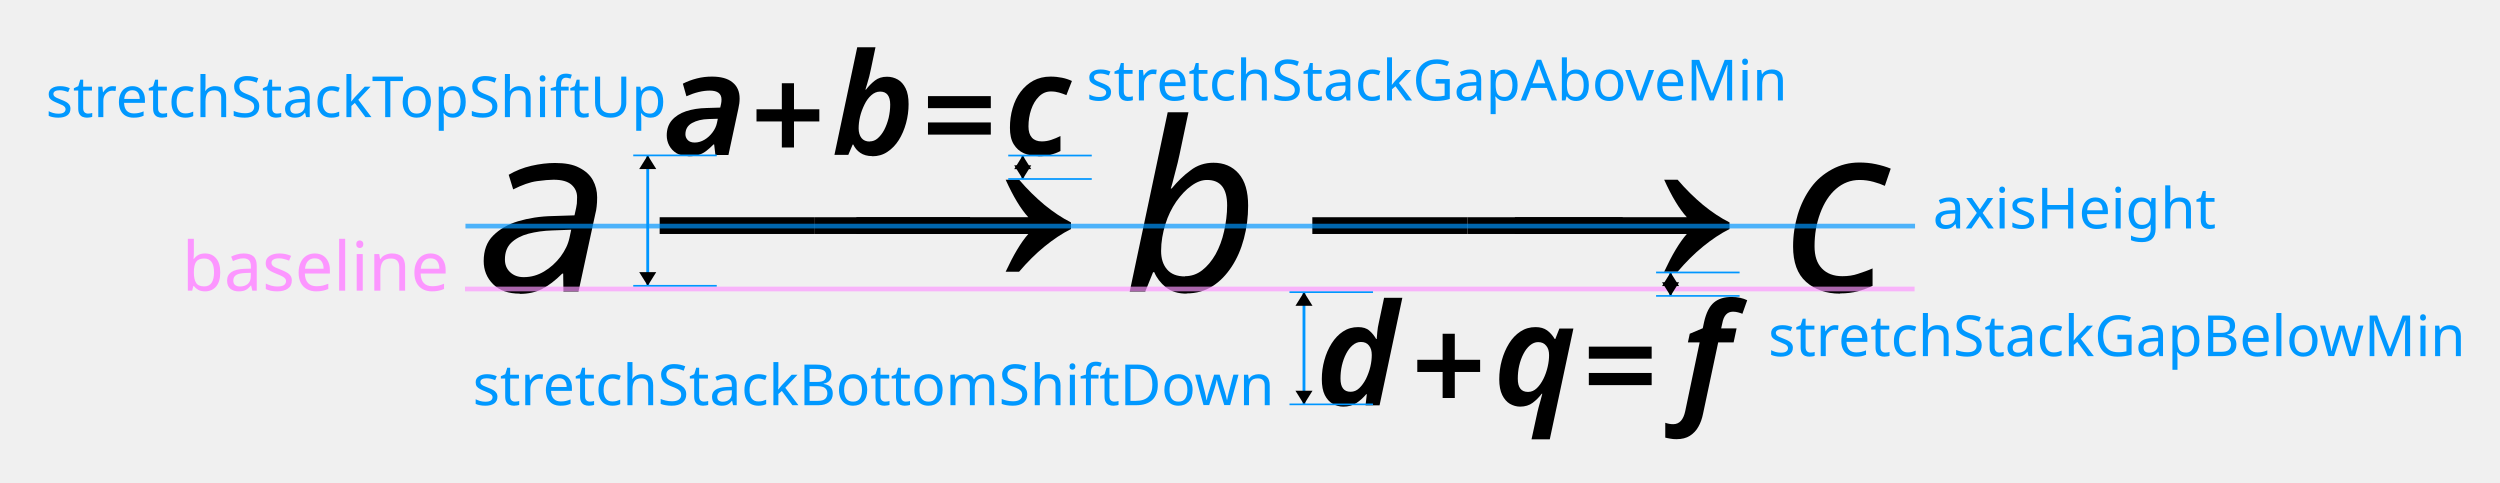
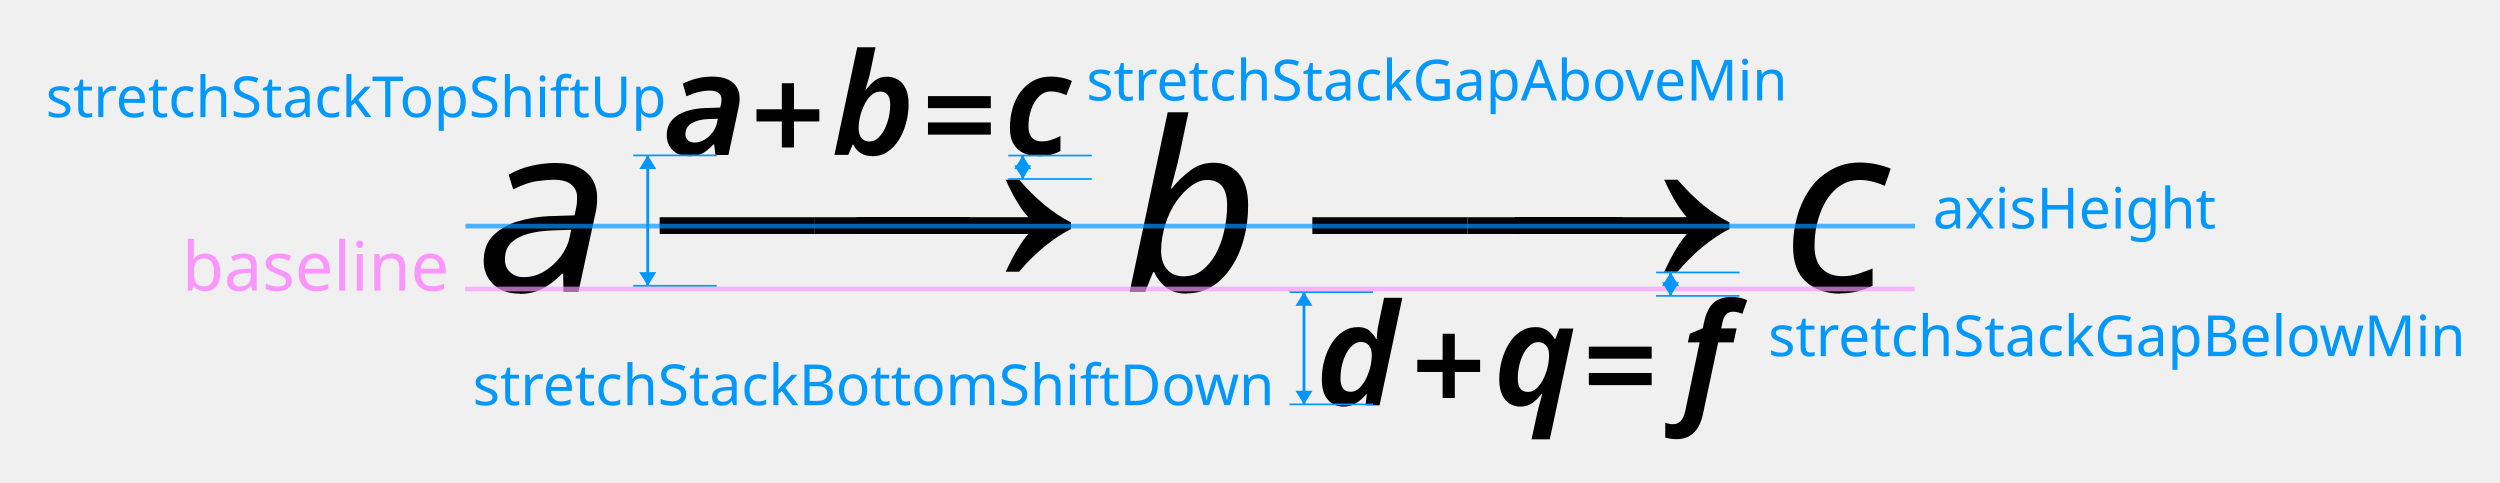
<svg xmlns="http://www.w3.org/2000/svg" xmlns:xlink="http://www.w3.org/1999/xlink" width="440pt" height="85pt" version="1.1" viewBox="0 0 440 85">
  <style>
-   path {
-    fill: black;
-   }
  @media (prefers-color-scheme: dark) {
-    path {
+    use:not([fill]) {
       fill: white;
   }
   path[stroke="#000"] {
    stroke: white;
   }
  }
 </style>
  <defs>
    <path id="q" d="m0.197-0.01c-0.048 0-0.086 0.013-0.113 0.04-0.027 0.027-0.04 0.06-0.04 0.098 0 0.045 0.013 0.081 0.04 0.108 0.027 0.027 0.062 0.048 0.106 0.061 0.044 0.013 0.093 0.021 0.147 0.022l0.092 0.003 0.007 0.032c0.001 0.005 0.002 0.011 0.003 0.018 6.7139e-4 0.007 0.001 0.016 0.001 0.027 0 0.021-0.008 0.039-0.024 0.053-0.016 0.014-0.041 0.021-0.076 0.021-0.017 0-0.04-0.002-0.07-0.006-0.03-0.004-0.063-0.016-0.101-0.035l-0.019 0.062c0.029 0.017 0.061 0.03 0.096 0.038 0.035 0.008 0.068 0.012 0.1 0.012 0.043 0 0.077-0.006 0.103-0.02 0.026-0.013 0.046-0.031 0.058-0.053 0.012-0.022 0.018-0.046 0.018-0.073 0-0.015-6.663e-4 -0.027-0.002-0.038-0.001-0.011-0.003-0.022-0.006-0.033l-0.071-0.328h-0.064l-0.001 0.076h-0.004c-0.029-0.029-0.058-0.051-0.085-0.065-0.027-0.014-0.059-0.021-0.095-0.021m0.017 0.071c0.031 0 0.059 0.008 0.086 0.024 0.027 0.016 0.05 0.037 0.07 0.063 0.019 0.026 0.032 0.052 0.038 0.081l0.007 0.033-0.08-0.003c-0.037-0.001-0.071-0.006-0.102-0.014-0.03-0.008-0.054-0.021-0.072-0.038-0.018-0.017-0.027-0.041-0.027-0.071 0-0.022 0.007-0.04 0.022-0.054 0.015-0.014 0.034-0.021 0.057-0.021z" />
    <path id="n" d="m0.204-0.01c-0.033 0-0.061 0.007-0.084 0.02-0.023 0.014-0.04 0.032-0.052 0.054-0.012 0.022-0.018 0.047-0.018 0.072 0 0.043 0.012 0.079 0.036 0.107 0.024 0.028 0.058 0.05 0.1 0.064 0.043 0.014 0.091 0.022 0.146 0.023l0.096 0.003 0.006 0.027c0.002 0.009 0.003 0.019 0.003 0.03 0 0.042-0.028 0.063-0.083 0.063-0.049 0-0.104-0.013-0.165-0.04l-0.025 0.089c0.031 0.016 0.064 0.028 0.099 0.037s0.07 0.013 0.106 0.013c0.063 0 0.112-0.013 0.145-0.04 0.034-0.027 0.051-0.065 0.051-0.115 0-0.023-0.003-0.047-0.009-0.072l-0.07-0.327h-0.092l-0.009 0.075h-0.004c-0.017-0.017-0.033-0.032-0.05-0.045-0.016-0.013-0.034-0.022-0.054-0.029-0.02-0.007-0.045-0.01-0.074-0.01m0.045 0.097c0.024 0 0.047 0.007 0.069 0.02 0.022 0.013 0.04 0.03 0.056 0.051 0.016 0.021 0.027 0.044 0.032 0.068l0.006 0.029-0.065-0.002c-0.047-0.001-0.086-0.011-0.117-0.028-0.031-0.017-0.047-0.044-0.047-0.08 0-0.015 0.005-0.028 0.016-0.04 0.011-0.012 0.028-0.018 0.049-0.018z" />
    <path id="g" d="m0.247 0.051v0.184h-0.179v0.086h0.179v0.184h0.086v-0.184h0.179v-0.086h-0.179v-0.184z" />
    <path id="m" d="m0.307-0.01c-0.035 0-0.063 0.008-0.085 0.023s-0.039 0.035-0.05 0.059h-0.004l-0.031-0.073h-0.098l0.161 0.76h0.129l-0.032-0.153c-0.003-0.016-0.007-0.034-0.012-0.053-0.005-0.019-0.01-0.037-0.015-0.053-0.005-0.017-0.009-0.03-0.012-0.04h0.004c0.019 0.025 0.04 0.046 0.063 0.064 0.023 0.018 0.051 0.027 0.086 0.027 0.028 0 0.053-0.007 0.076-0.02 0.023-0.013 0.041-0.034 0.055-0.062 0.014-0.028 0.021-0.065 0.021-0.112 0-0.045-0.006-0.09-0.018-0.134-0.012-0.044-0.029-0.084-0.051-0.119-0.022-0.035-0.049-0.063-0.081-0.084-0.031-0.021-0.067-0.031-0.106-0.031m-0.019 0.105c0.021 0 0.04 0.007 0.057 0.022 0.017 0.015 0.033 0.035 0.046 0.06 0.013 0.025 0.023 0.053 0.031 0.084 0.007 0.031 0.011 0.062 0.011 0.094 0 0.061-0.024 0.092-0.071 0.092-0.023 0-0.044-0.009-0.063-0.026-0.019-0.017-0.035-0.039-0.048-0.066-0.013-0.027-0.024-0.055-0.031-0.085-0.007-0.03-0.01-0.058-0.01-0.083 0-0.028 0.007-0.051 0.02-0.068 0.014-0.017 0.033-0.025 0.059-0.025z" />
    <path id="f" d="m0.068 0.329v0.085h0.444v-0.085h-0.444m0-0.187v0.086h0.444v-0.086z" />
    <path id="l" d="m0.269-0.01c-0.038 0-0.072 0.007-0.103 0.02-0.031 0.014-0.055 0.035-0.073 0.065-0.018 0.03-0.026 0.068-0.026 0.115 0 0.049 0.006 0.095 0.019 0.139 0.013 0.044 0.031 0.082 0.056 0.115 0.025 0.033 0.055 0.06 0.09 0.079 0.036 0.019 0.076 0.029 0.122 0.029 0.029 0 0.056-0.003 0.081-0.008s0.049-0.013 0.07-0.023l-0.039-0.1c-0.017 0.007-0.034 0.013-0.051 0.018-0.017 0.005-0.037 0.008-0.058 0.008-0.033 0-0.061-0.012-0.085-0.036-0.024-0.024-0.042-0.054-0.055-0.092-0.013-0.038-0.019-0.078-0.019-0.12 0-0.034 0.008-0.06 0.024-0.078 0.016-0.018 0.04-0.027 0.07-0.027 0.024 0 0.046 0.004 0.067 0.011 0.021 0.007 0.043 0.016 0.065 0.027v-0.106c-0.021-0.011-0.045-0.02-0.07-0.027-0.025-0.007-0.054-0.01-0.086-0.01z" />
    <path id="a" d="m0 0.243v0.071h0.658v-0.071z" />
    <path id="h" d="m0.69 0.083h-0.057c0.033 0.071 0.065 0.125 0.096 0.16h-0.729v0.071h0.729c-0.032 0.035-0.064 0.088-0.096 0.159h0.057c0.035-0.041 0.071-0.076 0.108-0.107 0.037-0.03 0.074-0.055 0.112-0.074v-0.028c-0.038-0.019-0.075-0.044-0.112-0.074-0.037-0.03-0.073-0.066-0.108-0.107z" />
    <path id="p" d="m0.269-0.01c-0.036 0-0.065 0.009-0.088 0.027-0.022 0.018-0.039 0.04-0.049 0.064h-0.005l-0.033-0.082h-0.066l0.161 0.76h0.088l-0.038-0.18c-0.005-0.023-0.01-0.045-0.016-0.066-0.006-0.022-0.01-0.04-0.014-0.054-0.004-0.014-0.006-0.022-0.007-0.023h0.004c0.024 0.029 0.05 0.055 0.079 0.076 0.028 0.022 0.061 0.033 0.098 0.033 0.044 0 0.08-0.015 0.107-0.046 0.027-0.031 0.04-0.076 0.04-0.136 0-0.049-0.006-0.095-0.018-0.14-0.012-0.045-0.029-0.084-0.052-0.119-0.023-0.035-0.05-0.063-0.082-0.083-0.032-0.02-0.068-0.03-0.109-0.03m-0.007 0.073c0.027 0 0.051 0.008 0.073 0.025 0.022 0.017 0.041 0.04 0.057 0.068 0.016 0.029 0.028 0.061 0.036 0.097 0.008 0.036 0.013 0.073 0.013 0.11 0 0.072-0.028 0.108-0.085 0.108-0.022 0-0.044-0.008-0.067-0.025-0.023-0.016-0.044-0.039-0.064-0.067-0.019-0.028-0.035-0.06-0.046-0.096s-0.018-0.074-0.018-0.113c0-0.032 0.008-0.058 0.025-0.078 0.017-0.02 0.042-0.03 0.077-0.03z" />
    <path id="k" d="m0.219-0.01c-0.027 0-0.052 0.007-0.075 0.02-0.023 0.013-0.042 0.034-0.056 0.062-0.014 0.028-0.021 0.066-0.021 0.112 0 0.046 0.006 0.091 0.018 0.134 0.012 0.044 0.029 0.083 0.051 0.118 0.022 0.035 0.049 0.064 0.081 0.085 0.032 0.021 0.067 0.031 0.107 0.031 0.033 0 0.06-0.008 0.079-0.025 0.019-0.016 0.035-0.036 0.048-0.059h0.004c6.6123e-4 0.009 0.002 0.026 0.004 0.049 0.002 0.023 0.006 0.046 0.011 0.067l0.037 0.175h0.129l-0.161-0.76h-0.099l0.009 0.079h-0.004c-0.021-0.025-0.044-0.046-0.07-0.063s-0.057-0.025-0.092-0.025m0.051 0.105c0.023 0 0.043 0.008 0.061 0.025 0.018 0.017 0.034 0.039 0.048 0.066 0.013 0.027 0.024 0.056 0.031 0.086 0.007 0.03 0.01 0.058 0.01 0.083 0 0.028-0.006 0.05-0.02 0.067-0.013 0.017-0.032 0.025-0.057 0.025-0.021 0-0.04-0.008-0.058-0.023-0.018-0.015-0.033-0.035-0.046-0.06-0.013-0.025-0.023-0.053-0.03-0.083-0.007-0.031-0.01-0.062-0.01-0.093 0-0.062 0.024-0.093 0.071-0.093z" />
    <path id="i" d="m0.335-0.056c0.003 0.011 0.006 0.024 0.01 0.041 0.004 0.016 0.009 0.033 0.014 0.05 0.005 0.017 0.009 0.033 0.012 0.046h-0.004c-0.019-0.025-0.04-0.046-0.064-0.064-0.024-0.018-0.054-0.027-0.089-0.027-0.025 0-0.049 0.007-0.072 0.02-0.022 0.013-0.04 0.034-0.054 0.062-0.014 0.029-0.021 0.066-0.021 0.111 0 0.046 0.006 0.091 0.018 0.134 0.012 0.044 0.029 0.083 0.051 0.119 0.022 0.036 0.049 0.064 0.081 0.085 0.032 0.021 0.067 0.031 0.107 0.031 0.033 0 0.06-0.008 0.081-0.023 0.021-0.015 0.039-0.036 0.054-0.061h0.004l0.029 0.074h0.099l-0.167-0.783h-0.129l0.04 0.184m-0.064 0.151c0.023 0 0.043 0.009 0.061 0.026 0.018 0.017 0.034 0.04 0.047 0.066s0.023 0.055 0.03 0.085c0.007 0.03 0.01 0.057 0.01 0.083 0 0.027-0.006 0.05-0.02 0.066-0.013 0.017-0.032 0.026-0.057 0.026-0.021 0-0.04-0.008-0.058-0.023-0.018-0.015-0.033-0.035-0.046-0.06-0.013-0.025-0.023-0.053-0.03-0.083-0.007-0.031-0.01-0.062-0.01-0.093 0-0.062 0.024-0.093 0.072-0.093z" />
    <path id="j" d="m0.106-0.24c-0.015 0-0.029 0.001-0.043 0.004-0.014 0.002-0.026 0.005-0.035 0.007v0.105c0.019-0.007 0.038-0.01 0.056-0.01 0.044 0 0.072 0.031 0.085 0.092l0.102 0.486h-0.083l0.013 0.061 0.092 0.039 0.009 0.043c0.015 0.067 0.039 0.113 0.07 0.139 0.031 0.026 0.073 0.039 0.125 0.039 0.021 0 0.041-0.002 0.06-0.006s0.035-0.01 0.05-0.017l-0.034-0.096c-0.009 0.004-0.019 0.007-0.03 0.01-0.011 0.003-0.023 0.005-0.036 0.005-0.041 0-0.066-0.027-0.076-0.082l-0.008-0.036h0.109l-0.021-0.099h-0.109l-0.107-0.504c-0.007-0.035-0.018-0.066-0.033-0.092-0.015-0.027-0.035-0.048-0.06-0.064-0.025-0.016-0.057-0.024-0.095-0.024z" />
    <path id="o" d="m0.247-0.01c-0.059 0-0.107 0.017-0.144 0.05-0.037 0.033-0.055 0.083-0.055 0.15 0 0.048 0.007 0.093 0.02 0.136 0.013 0.043 0.032 0.081 0.056 0.114 0.024 0.033 0.054 0.058 0.089 0.077 0.035 0.019 0.073 0.029 0.116 0.029 0.023 0 0.047-0.002 0.07-0.007 0.023-0.005 0.044-0.011 0.063-0.019l-0.025-0.073c-0.013 0.006-0.029 0.012-0.048 0.017-0.018 0.005-0.038 0.008-0.059 0.008-0.038 0-0.071-0.013-0.1-0.038s-0.051-0.06-0.067-0.103c-0.016-0.043-0.024-0.089-0.024-0.14 0-0.041 0.01-0.072 0.031-0.094 0.021-0.022 0.05-0.033 0.087-0.033 0.023 0 0.046 0.003 0.066 0.01 0.021 0.007 0.042 0.014 0.062 0.023v-0.074c-0.019-0.009-0.04-0.017-0.062-0.023-0.023-0.006-0.048-0.009-0.075-0.009z" />
    <marker id="e" overflow="visible" markerHeight="1" markerWidth="1" orient="auto" preserveAspectRatio="xMidYMid" viewBox="0 0 1 1">
      <g transform="scale(.6)">
        <path d="m0-40" />
        <path d="m0 0 8 5v-10z" fill="context-stroke" fill-rule="evenodd" />
        <path d="m0-8v48" fill="none" stroke="context-stroke" stroke-linecap="square" />
      </g>
    </marker>
    <marker id="c" overflow="visible" markerHeight="1" markerWidth="1" orient="auto" preserveAspectRatio="xMidYMid" viewBox="0 0 1 1">
      <g transform="scale(.6)">
        <path d="m0-40" />
        <path d="m0 0-8 5v-10z" fill="context-stroke" fill-rule="evenodd" />
        <path d="m0-8v48" fill="none" stroke="context-stroke" stroke-linecap="square" />
      </g>
    </marker>
    <marker id="d" overflow="visible" markerHeight="1" markerWidth="1" orient="auto" preserveAspectRatio="xMidYMid" viewBox="0 0 1 1">
      <g transform="scale(.6)">
        <path d="m0-40" />
        <path d="m0 0 8 5v-10z" fill="context-stroke" fill-rule="evenodd" />
        <path d="m0-8v48" fill="none" stroke="context-stroke" stroke-linecap="square" />
      </g>
    </marker>
    <marker id="b" overflow="visible" markerHeight="1" markerWidth="1" orient="auto" preserveAspectRatio="xMidYMid" viewBox="0 0 1 1">
      <g transform="scale(.6)">
        <path d="m0-40" />
        <path d="m0 0-8 5v-10z" fill="context-stroke" fill-rule="evenodd" />
        <path d="m0-8v48" fill="none" stroke="context-stroke" stroke-linecap="square" />
      </g>
    </marker>
  </defs>
  <use transform="matrix(41.511 0 0 -41.511 83.304 51.267)" data-text="𝑎" xlink:href="#q" />
  <use transform="matrix(24.907 0 0 -24.907 116.1 27.229)" data-text="𝘢" xlink:href="#n" />
  <use transform="matrix(24.907 0 0 -24.907 131.45 27.229)" data-text="+" xlink:href="#g" />
  <use transform="matrix(24.907 0 0 -24.907 145.89 27.229)" data-text="𝘣" xlink:href="#m" />
  <use transform="matrix(24.907 0 0 -24.907 161.63 27.229)" data-text="=" xlink:href="#f" />
  <use transform="matrix(24.907 0 0 -24.907 176.08 27.229)" data-text="𝘤" xlink:href="#l" />
  <use transform="matrix(41.511 0 0 -41.511 116.1 51.267)" data-text="←" xlink:href="#a" />
  <use transform="matrix(41.511 0 0 -41.511 143.42 51.267)" data-text="←" xlink:href="#a" />
  <use transform="matrix(41.511 0 0 -41.511 150.72 51.267)" data-text="→" xlink:href="#h" />
  <use transform="matrix(41.511 0 0 -41.511 197.67 51.267)" data-text="𝑏" xlink:href="#p" />
  <use transform="matrix(41.511 0 0 -41.511 230.97 51.267)" data-text="←" xlink:href="#a" />
  <use transform="matrix(41.511 0 0 -41.511 258.28 51.267)" data-text="←" xlink:href="#a" />
  <use transform="matrix(41.511 0 0 -41.511 266.62 51.267)" data-text="→" xlink:href="#h" />
  <use transform="matrix(24.907 0 0 -24.907 230.97 71.319)" data-text="𝘥" xlink:href="#k" />
  <use transform="matrix(24.907 0 0 -24.907 247.75 71.319)" data-text="+" xlink:href="#g" />
  <use transform="matrix(24.907 0 0 -24.907 262.2 71.319)" data-text="𝘲" xlink:href="#i" />
  <use transform="matrix(24.907 0 0 -24.907 277.94 71.319)" data-text="=" xlink:href="#f" />
  <use transform="matrix(24.907 0 0 -24.907 292.39 71.319)" data-text="𝘧" xlink:href="#j" />
  <use transform="matrix(41.511 0 0 -41.511 313.59 51.267)" data-text="𝑐" xlink:href="#o" />
  <path d="m81.84 50.862h255.13" fill="none" stroke="#fc96ff" stroke-miterlimit="10" stroke-opacity=".678" stroke-width=".829" />
  <text x="32.044" y="51.157" fill="#fc96ff" font-family="'Noto Sans'" font-size="12px" stroke-width=".75" style="line-height:1.25" xml:space="preserve">
    <tspan x="32.044" y="51.157" fill="#fc96ff" font-family="'Noto Sans'" font-size="12px" stroke-width=".75">baseline</tspan>
  </text>
  <path d="m81.92 39.792h255.13" fill="none" stroke="#0096ff" stroke-miterlimit="10" stroke-opacity=".68" stroke-width=".829" />
  <text x="340.184" y="40.206" fill="#0098ff" font-family="'Noto Sans'" font-size="10px" stroke-width=".75" style="line-height:1.25" xml:space="preserve">
    <tspan x="340.184" y="40.206" fill="#0098ff" font-family="'Noto Sans'" font-size="10px" stroke-width=".75">axisHeight</tspan>
  </text>
  <path d="m229.5 71.17v-19.749" fill="none" marker-end="url(#b)" marker-start="url(#d)" stroke="#0096ff" stroke-width=".5" />
  <text x="311.205" y="62.678" fill="#0098ff" font-family="'Noto Sans'" font-size="10px" stroke-width=".75" style="line-height:1.25" xml:space="preserve">
    <tspan x="311.205" y="62.678">stretchStackGapBelowMin</tspan>
  </text>
  <text x="83.205" y="71.312" fill="#0098ff" font-family="'Noto Sans'" font-size="10px" stroke-width=".75" style="line-height:1.25" xml:space="preserve">
    <tspan x="83.205" y="71.312">stretchStackBottomShiftDown</tspan>
  </text>
  <path d="m114 50.294v-22.943" fill="none" marker-end="url(#b)" marker-start="url(#d)" stroke="#0096ff" stroke-width=".5" />
  <text x="8.053" y="20.618" fill="#0098ff" font-family="'Noto Sans'" font-size="10px" stroke-width=".75" style="line-height:1.25" xml:space="preserve">
    <tspan x="8.053" y="20.618">stretchStackTopShiftUp</tspan>
  </text>
  <path d="m180 31.501v-4.13" fill="none" marker-end="url(#c)" marker-start="url(#e)" stroke="#0096ff" stroke-width=".5" />
  <text x="191.205" y="17.678" fill="#0098ff" font-family="'Noto Sans'" font-size="10px" stroke-width=".75" style="line-height:1.25" xml:space="preserve">
    <tspan x="191.205" y="17.678">stretchStackGapAboveMin</tspan>
  </text>
  <path d="m294.02 52.081v-4.13" fill="none" marker-end="url(#c)" marker-start="url(#e)" stroke="#0096ff" stroke-width=".5" />
</svg>
